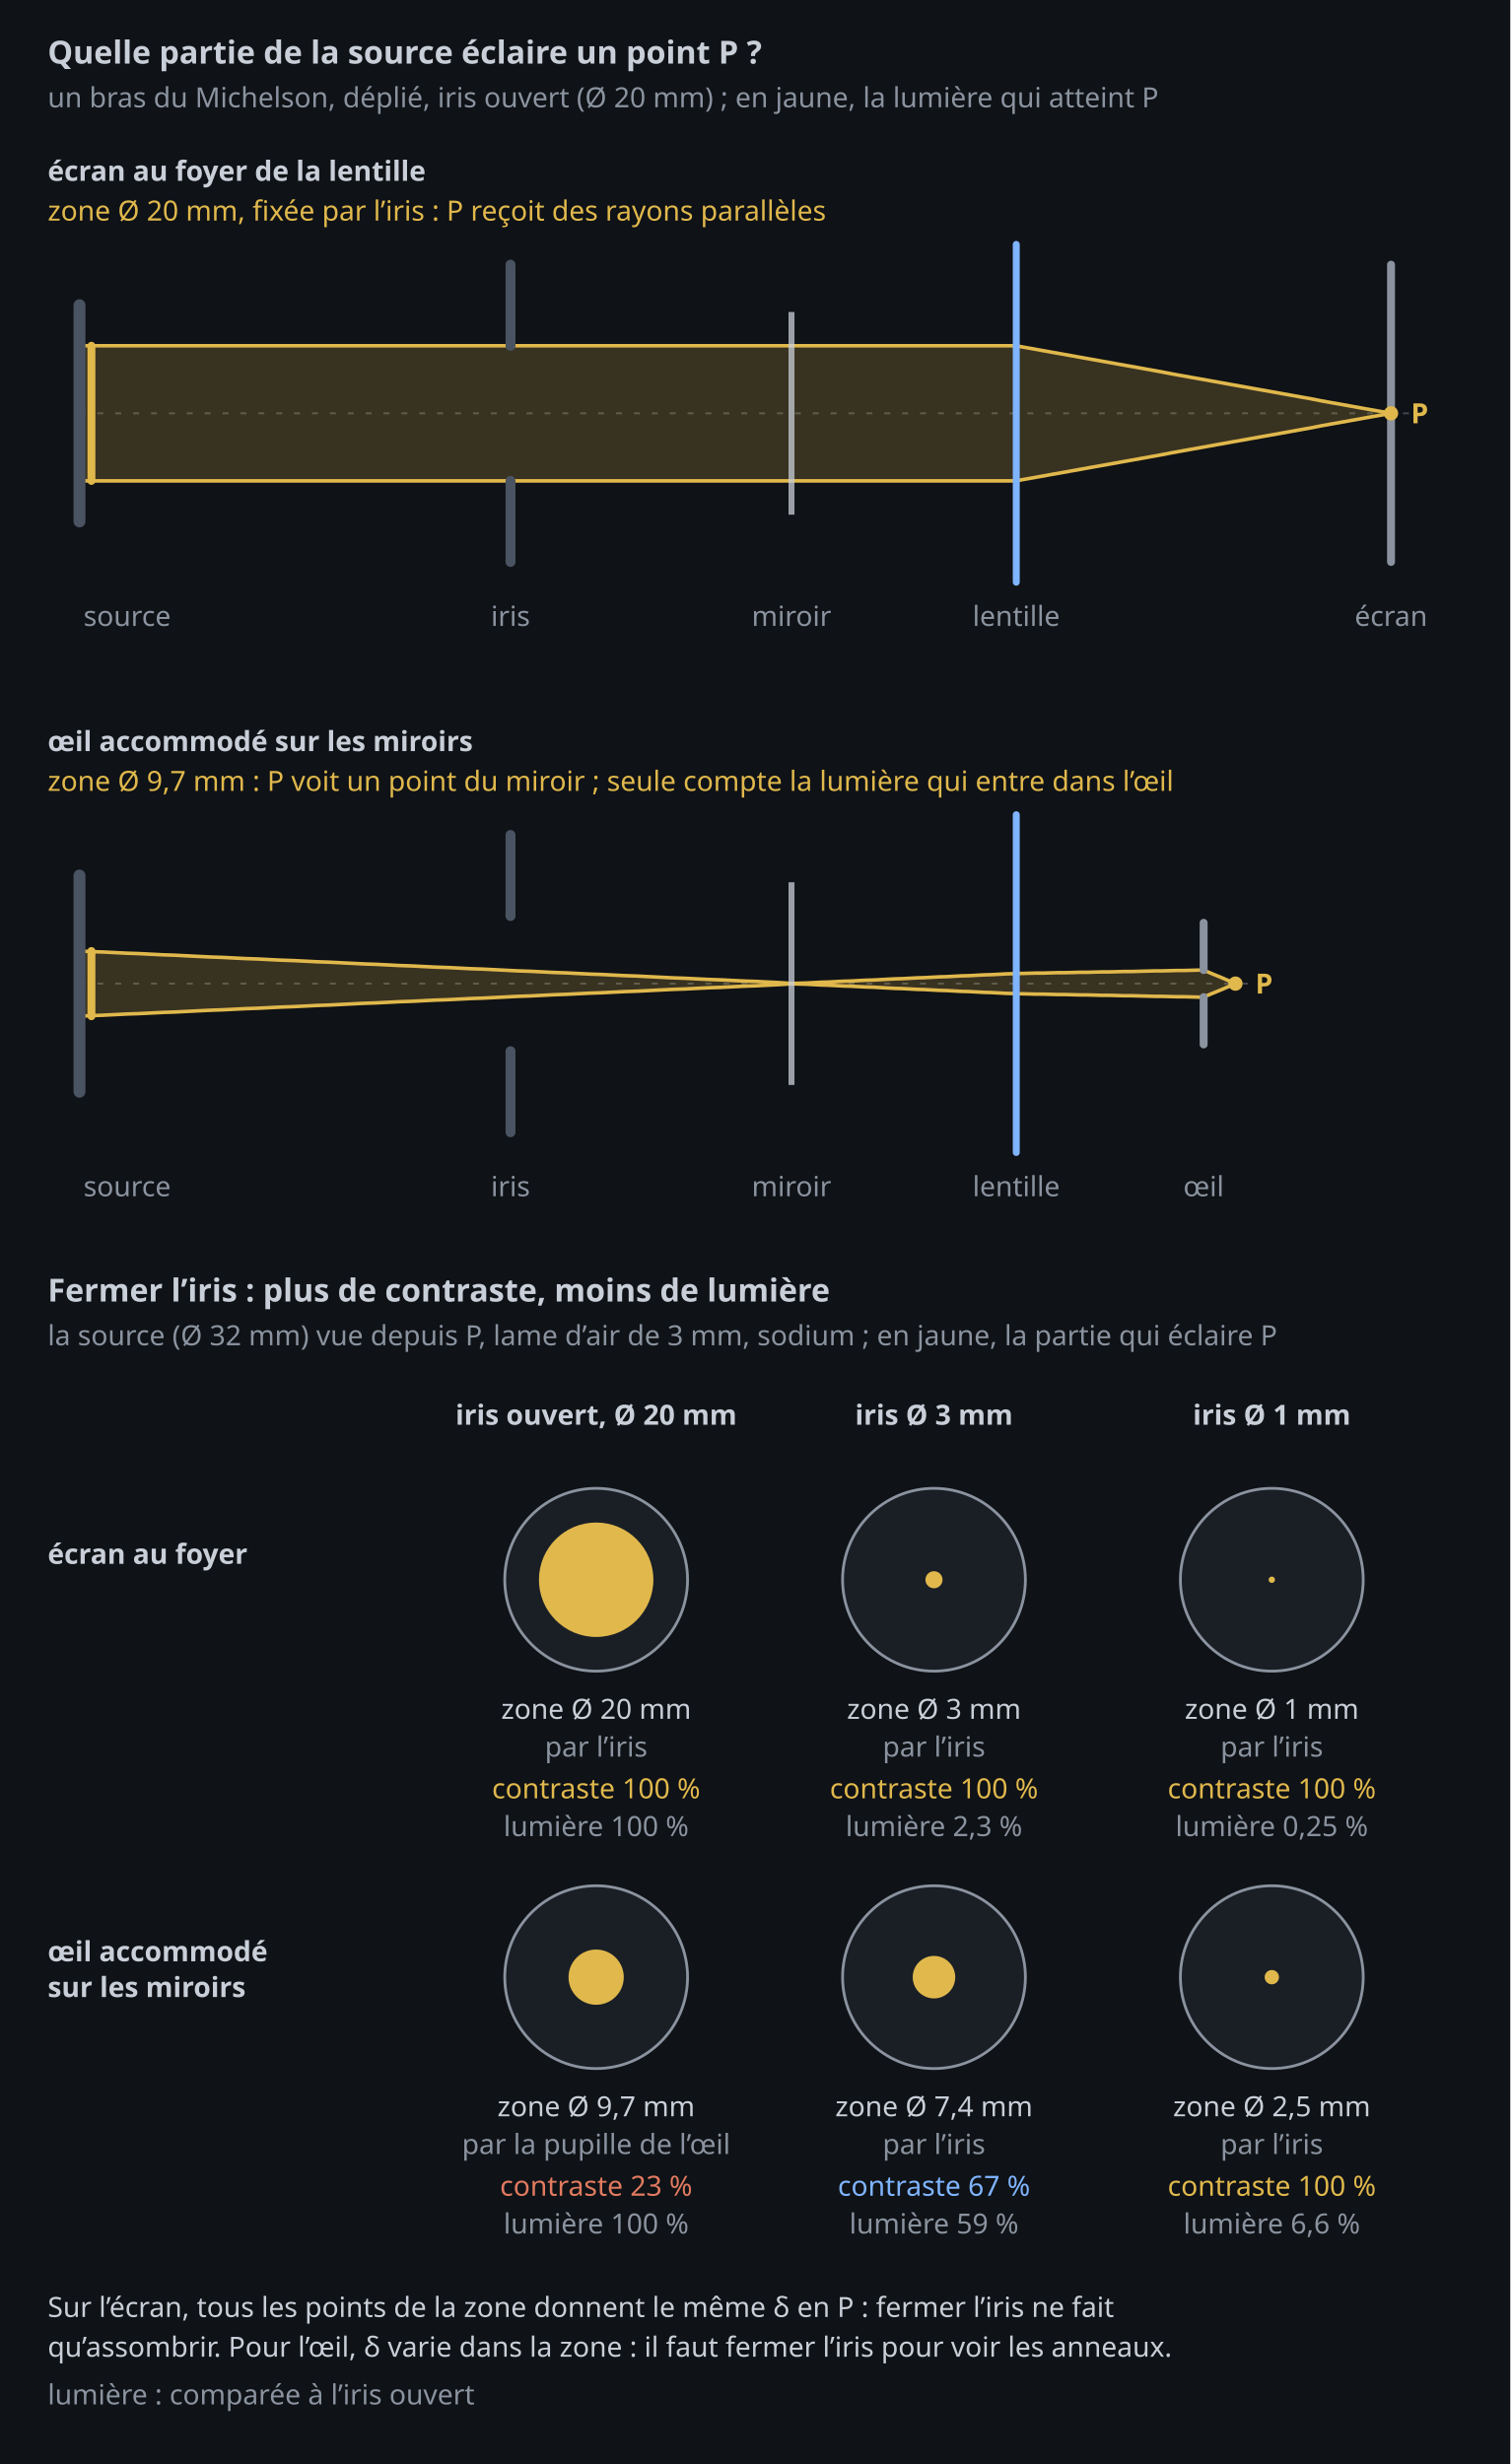
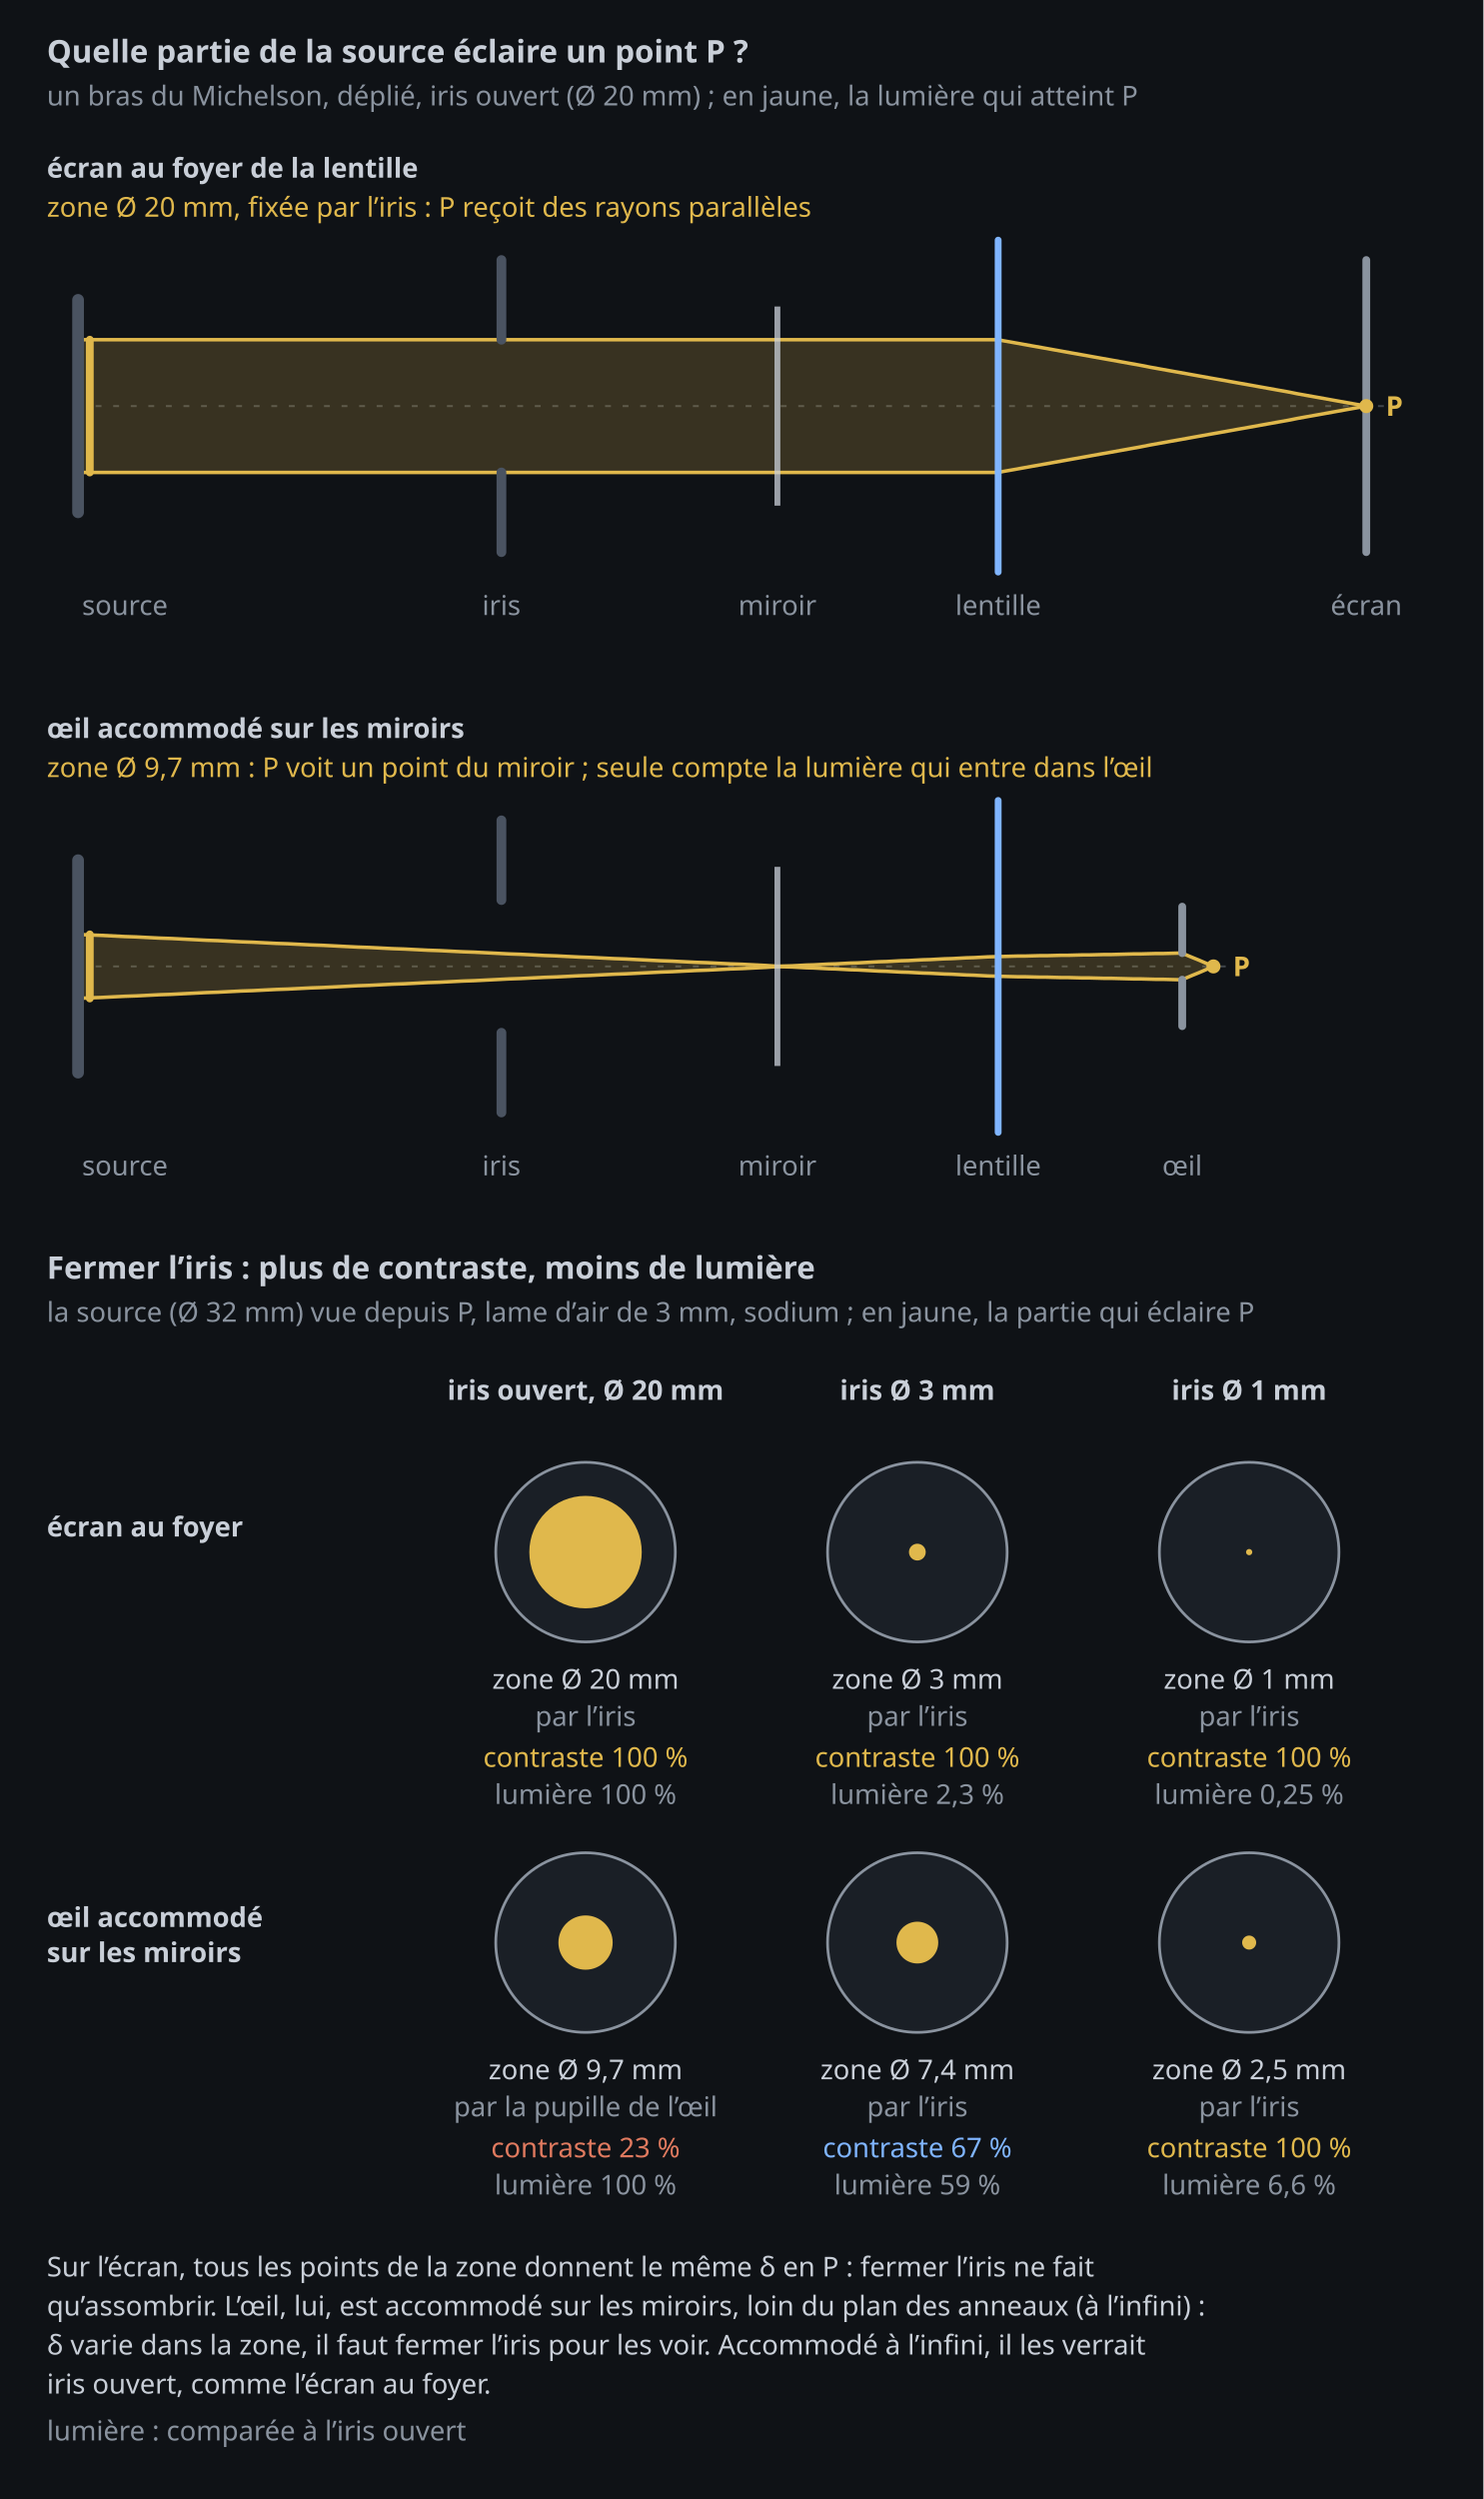
- <svg xmlns="http://www.w3.org/2000/svg" viewBox="0 0 760 1240" width="760" height="1240" role="img" aria-labelledby="t dd" font-family="system-ui, sans-serif" font-size="14">
-   <rect width="760" height="1240" fill="#0f1216" />
+ <svg xmlns="http://www.w3.org/2000/svg" viewBox="0 0 760 1280" width="760" height="1280" role="img" aria-labelledby="t dd" font-family="system-ui, sans-serif" font-size="14">
+   <rect width="760" height="1280" fill="#0f1216" />
  <text x="24" y="32" fill="#c9cfd8" font-size="16" font-weight="600">Quelle partie de la source éclaire un point P ?</text>
  <text x="24" y="54" fill="#8a939f">un bras du Michelson, déplié, iris ouvert (Ø 20 mm) ; en jaune, la lumière qui atteint P</text>
  <line x1="40.0" y1="208" x2="714" y2="208" stroke="#8a939f" stroke-opacity=".4" stroke-dasharray="3 6" />
  <polygon points="40.0,174.0 46.0,174.0 51.9,174.0 57.9,174.0 63.9,174.0 69.9,174.0 75.8,174.0 81.8,174.0 87.8,174.0 93.7,174.0 99.7,174.0 105.7,174.0 111.7,174.0 117.6,174.0 123.6,174.0 129.6,174.0 135.5,174.0 141.5,174.0 147.5,174.0 153.5,174.0 159.4,174.0 165.4,174.0 171.4,174.0 177.3,174.0 183.3,174.0 189.3,174.0 195.3,174.0 201.2,174.0 207.2,174.0 213.2,174.0 219.1,174.0 225.1,174.0 231.1,174.0 237.1,174.0 243.0,174.0 249.0,174.0 255.0,174.0 256.9,174.0 260.9,174.0 266.9,174.0 272.9,174.0 278.9,174.0 284.8,174.0 290.8,174.0 296.8,174.0 302.7,174.0 308.7,174.0 314.7,174.0 320.7,174.0 326.6,174.0 332.6,174.0 338.6,174.0 344.5,174.0 350.5,174.0 356.5,174.0 362.5,174.0 368.4,174.0 374.4,174.0 380.4,174.0 386.3,174.0 392.3,174.0 398.3,174.0 403.3,174.0 408.3,174.0 413.4,174.0 418.4,174.0 423.4,174.0 428.5,174.0 433.5,174.0 438.5,174.0 443.5,174.0 448.6,174.0 453.6,174.0 458.6,174.0 463.7,174.0 468.7,174.0 473.7,174.0 478.7,174.0 483.8,174.0 488.8,174.0 493.8,174.0 498.9,174.0 503.9,174.0 508.9,174.0 511.4,174.0 513.9,174.5 519.0,175.4 524.0,176.3 529.0,177.2 534.1,178.1 539.1,179.0 544.1,179.9 549.1,180.8 554.2,181.7 559.2,182.6 564.2,183.5 569.3,184.4 574.3,185.3 579.3,186.2 584.3,187.1 589.4,188.1 594.4,189.0 599.4,189.9 604.5,190.8 609.5,191.7 614.5,192.6 619.5,193.5 624.6,194.4 629.6,195.3 634.6,196.2 639.7,197.1 644.7,198.0 649.7,198.9 654.7,199.8 659.8,200.7 664.8,201.7 669.8,202.6 674.9,203.5 679.9,204.4 684.9,205.3 689.9,206.2 695.0,207.1 700.0,208.0 700.0,208.0 695.0,208.9 689.9,209.8 684.9,210.7 679.9,211.6 674.9,212.5 669.8,213.4 664.8,214.3 659.8,215.3 654.7,216.2 649.7,217.1 644.7,218.0 639.7,218.9 634.6,219.8 629.6,220.7 624.6,221.6 619.5,222.5 614.5,223.4 609.5,224.3 604.5,225.2 599.4,226.1 594.4,227.0 589.4,227.9 584.3,228.9 579.3,229.8 574.3,230.7 569.3,231.6 564.2,232.5 559.2,233.4 554.2,234.3 549.1,235.2 544.1,236.1 539.1,237.0 534.1,237.9 529.0,238.8 524.0,239.7 519.0,240.6 513.9,241.5 511.4,242.0 508.9,242.0 503.9,242.0 498.9,242.0 493.8,242.0 488.8,242.0 483.8,242.0 478.7,242.0 473.7,242.0 468.7,242.0 463.7,242.0 458.6,242.0 453.6,242.0 448.6,242.0 443.5,242.0 438.5,242.0 433.5,242.0 428.5,242.0 423.4,242.0 418.4,242.0 413.4,242.0 408.3,242.0 403.3,242.0 398.3,242.0 392.3,242.0 386.3,242.0 380.4,242.0 374.4,242.0 368.4,242.0 362.5,242.0 356.5,242.0 350.5,242.0 344.5,242.0 338.6,242.0 332.6,242.0 326.6,242.0 320.7,242.0 314.7,242.0 308.7,242.0 302.7,242.0 296.8,242.0 290.8,242.0 284.8,242.0 278.9,242.0 272.9,242.0 266.9,242.0 260.9,242.0 256.9,242.0 255.0,242.0 249.0,242.0 243.0,242.0 237.1,242.0 231.1,242.0 225.1,242.0 219.1,242.0 213.2,242.0 207.2,242.0 201.2,242.0 195.3,242.0 189.3,242.0 183.3,242.0 177.3,242.0 171.4,242.0 165.4,242.0 159.4,242.0 153.5,242.0 147.5,242.0 141.5,242.0 135.5,242.0 129.6,242.0 123.6,242.0 117.6,242.0 111.7,242.0 105.7,242.0 99.7,242.0 93.7,242.0 87.8,242.0 81.8,242.0 75.8,242.0 69.9,242.0 63.9,242.0 57.9,242.0 51.9,242.0 46.0,242.0 40.0,242.0" fill="#e0b84c" fill-opacity=".2" />
  <polyline points="40.0,174.0 46.0,174.0 51.9,174.0 57.9,174.0 63.9,174.0 69.9,174.0 75.8,174.0 81.8,174.0 87.8,174.0 93.7,174.0 99.7,174.0 105.7,174.0 111.7,174.0 117.6,174.0 123.6,174.0 129.6,174.0 135.5,174.0 141.5,174.0 147.5,174.0 153.5,174.0 159.4,174.0 165.4,174.0 171.4,174.0 177.3,174.0 183.3,174.0 189.3,174.0 195.3,174.0 201.2,174.0 207.2,174.0 213.2,174.0 219.1,174.0 225.1,174.0 231.1,174.0 237.1,174.0 243.0,174.0 249.0,174.0 255.0,174.0 256.9,174.0 260.9,174.0 266.9,174.0 272.9,174.0 278.9,174.0 284.8,174.0 290.8,174.0 296.8,174.0 302.7,174.0 308.7,174.0 314.7,174.0 320.7,174.0 326.6,174.0 332.6,174.0 338.6,174.0 344.5,174.0 350.5,174.0 356.5,174.0 362.5,174.0 368.4,174.0 374.4,174.0 380.4,174.0 386.3,174.0 392.3,174.0 398.3,174.0 403.3,174.0 408.3,174.0 413.4,174.0 418.4,174.0 423.4,174.0 428.5,174.0 433.5,174.0 438.5,174.0 443.5,174.0 448.6,174.0 453.6,174.0 458.6,174.0 463.7,174.0 468.7,174.0 473.7,174.0 478.7,174.0 483.8,174.0 488.8,174.0 493.8,174.0 498.9,174.0 503.9,174.0 508.9,174.0 511.4,174.0 513.9,174.5 519.0,175.4 524.0,176.3 529.0,177.2 534.1,178.1 539.1,179.0 544.1,179.9 549.1,180.8 554.2,181.7 559.2,182.6 564.2,183.5 569.3,184.4 574.3,185.3 579.3,186.2 584.3,187.1 589.4,188.1 594.4,189.0 599.4,189.9 604.5,190.8 609.5,191.7 614.5,192.6 619.5,193.5 624.6,194.4 629.6,195.3 634.6,196.2 639.7,197.1 644.7,198.0 649.7,198.9 654.7,199.8 659.8,200.7 664.8,201.7 669.8,202.6 674.9,203.5 679.9,204.4 684.9,205.3 689.9,206.2 695.0,207.1 700.0,208.0" fill="none" stroke="#e0b84c" stroke-width="1.8" />
  <polyline points="40.0,242.0 46.0,242.0 51.9,242.0 57.9,242.0 63.9,242.0 69.9,242.0 75.8,242.0 81.8,242.0 87.8,242.0 93.7,242.0 99.7,242.0 105.7,242.0 111.7,242.0 117.6,242.0 123.6,242.0 129.6,242.0 135.5,242.0 141.5,242.0 147.5,242.0 153.5,242.0 159.4,242.0 165.4,242.0 171.4,242.0 177.3,242.0 183.3,242.0 189.3,242.0 195.3,242.0 201.2,242.0 207.2,242.0 213.2,242.0 219.1,242.0 225.1,242.0 231.1,242.0 237.1,242.0 243.0,242.0 249.0,242.0 255.0,242.0 256.9,242.0 260.9,242.0 266.9,242.0 272.9,242.0 278.9,242.0 284.8,242.0 290.8,242.0 296.8,242.0 302.7,242.0 308.7,242.0 314.7,242.0 320.7,242.0 326.6,242.0 332.6,242.0 338.6,242.0 344.5,242.0 350.5,242.0 356.5,242.0 362.5,242.0 368.4,242.0 374.4,242.0 380.4,242.0 386.3,242.0 392.3,242.0 398.3,242.0 403.3,242.0 408.3,242.0 413.4,242.0 418.4,242.0 423.4,242.0 428.5,242.0 433.5,242.0 438.5,242.0 443.5,242.0 448.6,242.0 453.6,242.0 458.6,242.0 463.7,242.0 468.7,242.0 473.7,242.0 478.7,242.0 483.8,242.0 488.8,242.0 493.8,242.0 498.9,242.0 503.9,242.0 508.9,242.0 511.4,242.0 513.9,241.5 519.0,240.6 524.0,239.7 529.0,238.8 534.1,237.9 539.1,237.0 544.1,236.1 549.1,235.2 554.2,234.3 559.2,233.4 564.2,232.5 569.3,231.6 574.3,230.7 579.3,229.8 584.3,228.9 589.4,227.9 594.4,227.0 599.4,226.1 604.5,225.2 609.5,224.3 614.5,223.4 619.5,222.5 624.6,221.6 629.6,220.7 634.6,219.8 639.7,218.9 644.7,218.0 649.7,217.1 654.7,216.2 659.8,215.3 664.8,214.3 669.8,213.4 674.9,212.5 679.9,211.6 684.9,210.7 689.9,209.8 695.0,208.9 700.0,208.0" fill="none" stroke="#e0b84c" stroke-width="1.8" />
  <line x1="40.0" y1="153.6" x2="40.0" y2="262.4" stroke="#4a5361" stroke-width="6" stroke-linecap="round" />
  <line x1="256.9" y1="174.0" x2="256.9" y2="133.2" stroke="#4a5361" stroke-width="5" stroke-linecap="round" />
  <line x1="256.9" y1="242.0" x2="256.9" y2="282.8" stroke="#4a5361" stroke-width="5" stroke-linecap="round" />
  <line x1="398.3" y1="157.0" x2="398.3" y2="259.0" stroke="#c9cfd8" stroke-opacity=".75" stroke-width="3" />
  <line x1="511.4" y1="123.0" x2="511.4" y2="293.0" stroke="#7fb4ff" stroke-width="3.5" stroke-linecap="round" />
  <line x1="700.0" y1="133.2" x2="700.0" y2="282.8" stroke="#8a939f" stroke-width="4" stroke-linecap="round" />
  <line x1="46.0" y1="174.0" x2="46.0" y2="242.0" stroke="#e0b84c" stroke-width="4" stroke-linecap="round" />
  <circle cx="700.0" cy="208" r="3.6" fill="#e0b84c" />
  <text x="710.0" y="213" fill="#e0b84c" font-weight="600">P</text>
  <text x="64.0" y="315" fill="#8a939f" text-anchor="middle">source</text>
  <text x="256.9" y="315" fill="#8a939f" text-anchor="middle">iris</text>
  <text x="398.3" y="315" fill="#8a939f" text-anchor="middle">miroir</text>
  <text x="511.4" y="315" fill="#8a939f" text-anchor="middle">lentille</text>
  <text x="700.0" y="315" fill="#8a939f" text-anchor="middle">écran</text>
  <line x1="40.0" y1="495" x2="636" y2="495" stroke="#8a939f" stroke-opacity=".4" stroke-dasharray="3 6" />
  <polygon points="40.0,478.6 46.0,478.9 51.9,479.1 57.9,479.4 63.9,479.7 69.9,479.9 75.8,480.2 81.8,480.5 87.8,480.7 93.7,481.0 99.7,481.3 105.7,481.6 111.7,481.8 117.6,482.1 123.6,482.4 129.6,482.6 135.5,482.9 141.5,483.2 147.5,483.4 153.5,483.7 159.4,484.0 165.4,484.2 171.4,484.5 177.3,484.8 183.3,485.1 189.3,485.3 195.3,485.6 201.2,485.9 207.2,486.1 213.2,486.4 219.1,486.7 225.1,486.9 231.1,487.2 237.1,487.5 243.0,487.7 249.0,488.0 255.0,488.3 256.9,488.4 260.9,488.6 266.9,488.8 272.9,489.1 278.9,489.4 284.8,489.6 290.8,489.9 296.8,490.2 302.7,490.4 308.7,490.7 314.7,491.0 320.7,491.2 326.6,491.5 332.6,491.8 338.6,492.1 344.5,492.3 350.5,492.6 356.5,492.9 362.5,493.1 368.4,493.4 374.4,493.7 380.4,493.9 386.3,494.2 392.3,494.5 398.3,494.9 402.0,494.8 405.7,494.7 409.5,494.5 413.2,494.3 416.9,494.2 420.6,494.0 424.4,493.8 428.1,493.7 431.8,493.5 435.5,493.3 439.3,493.2 443.0,493.0 446.7,492.8 450.4,492.6 454.1,492.5 457.9,492.3 461.6,492.1 465.3,492.0 469.0,491.8 472.8,491.6 476.5,491.5 480.2,491.3 483.9,491.1 487.7,491.0 491.4,490.8 495.1,490.6 498.8,490.5 502.6,490.3 506.3,490.1 510.0,490.0 511.4,489.9 513.7,489.9 517.5,489.8 521.2,489.7 524.9,489.7 528.6,489.6 532.4,489.5 536.1,489.5 539.8,489.4 543.5,489.3 547.3,489.3 551.0,489.2 554.7,489.1 558.4,489.1 562.2,489.0 565.9,488.9 569.6,488.9 573.3,488.8 577.1,488.7 580.8,488.6 584.5,488.6 588.2,488.5 591.9,488.4 595.7,488.4 599.4,488.3 603.1,488.2 605.7,488.2 606.8,488.7 610.6,490.3 614.3,491.8 618.0,493.4 621.7,495.0 621.7,495.0 618.0,496.6 614.3,498.2 610.6,499.7 606.8,501.3 605.7,501.8 603.1,501.8 599.4,501.7 595.7,501.6 591.9,501.6 588.2,501.5 584.5,501.4 580.8,501.4 577.1,501.3 573.3,501.2 569.6,501.1 565.9,501.1 562.2,501.0 558.4,500.9 554.7,500.9 551.0,500.8 547.3,500.7 543.5,500.7 539.8,500.6 536.1,500.5 532.4,500.5 528.6,500.4 524.9,500.3 521.2,500.3 517.5,500.2 513.7,500.1 511.4,500.1 510.0,500.0 506.3,499.9 502.6,499.7 498.8,499.5 495.1,499.4 491.4,499.2 487.7,499.0 483.9,498.9 480.2,498.7 476.5,498.5 472.8,498.4 469.0,498.2 465.3,498.0 461.6,497.9 457.9,497.7 454.1,497.5 450.4,497.4 446.7,497.2 443.0,497.0 439.3,496.8 435.5,496.7 431.8,496.5 428.1,496.3 424.4,496.2 420.6,496.0 416.9,495.8 413.2,495.7 409.5,495.5 405.7,495.3 402.0,495.2 398.3,495.1 392.3,495.5 386.3,495.8 380.4,496.1 374.4,496.3 368.4,496.6 362.5,496.9 356.5,497.1 350.5,497.4 344.5,497.7 338.6,497.9 332.6,498.2 326.6,498.5 320.7,498.8 314.7,499.0 308.7,499.3 302.7,499.6 296.8,499.8 290.8,500.1 284.8,500.4 278.9,500.6 272.9,500.9 266.9,501.2 260.9,501.4 256.9,501.6 255.0,501.7 249.0,502.0 243.0,502.3 237.1,502.5 231.1,502.8 225.1,503.1 219.1,503.3 213.2,503.6 207.2,503.9 201.2,504.1 195.3,504.4 189.3,504.7 183.3,504.9 177.3,505.2 171.4,505.5 165.4,505.8 159.4,506.0 153.5,506.3 147.5,506.6 141.5,506.8 135.5,507.1 129.6,507.4 123.6,507.6 117.6,507.9 111.7,508.2 105.7,508.4 99.7,508.7 93.7,509.0 87.8,509.3 81.8,509.5 75.8,509.8 69.9,510.1 63.9,510.3 57.9,510.6 51.9,510.9 46.0,511.1 40.0,511.4" fill="#e0b84c" fill-opacity=".2" />
  <polyline points="40.0,478.6 46.0,478.9 51.9,479.1 57.9,479.4 63.9,479.7 69.9,479.9 75.8,480.2 81.8,480.5 87.8,480.7 93.7,481.0 99.7,481.3 105.7,481.6 111.7,481.8 117.6,482.1 123.6,482.4 129.6,482.6 135.5,482.9 141.5,483.2 147.5,483.4 153.5,483.7 159.4,484.0 165.4,484.2 171.4,484.5 177.3,484.8 183.3,485.1 189.3,485.3 195.3,485.6 201.2,485.9 207.2,486.1 213.2,486.4 219.1,486.7 225.1,486.9 231.1,487.2 237.1,487.5 243.0,487.7 249.0,488.0 255.0,488.3 256.9,488.4 260.9,488.6 266.9,488.8 272.9,489.1 278.9,489.4 284.8,489.6 290.8,489.9 296.8,490.2 302.7,490.4 308.7,490.7 314.7,491.0 320.7,491.2 326.6,491.5 332.6,491.8 338.6,492.1 344.5,492.3 350.5,492.6 356.5,492.9 362.5,493.1 368.4,493.4 374.4,493.7 380.4,493.9 386.3,494.2 392.3,494.5 398.3,494.9 402.0,494.8 405.7,494.7 409.5,494.5 413.2,494.3 416.9,494.2 420.6,494.0 424.4,493.8 428.1,493.7 431.8,493.5 435.5,493.3 439.3,493.2 443.0,493.0 446.7,492.8 450.4,492.6 454.1,492.5 457.9,492.3 461.6,492.1 465.3,492.0 469.0,491.8 472.8,491.6 476.5,491.5 480.2,491.3 483.9,491.1 487.7,491.0 491.4,490.8 495.1,490.6 498.8,490.5 502.6,490.3 506.3,490.1 510.0,490.0 511.4,489.9 513.7,489.9 517.5,489.8 521.2,489.7 524.9,489.7 528.6,489.6 532.4,489.5 536.1,489.5 539.8,489.4 543.5,489.3 547.3,489.3 551.0,489.2 554.7,489.1 558.4,489.1 562.2,489.0 565.9,488.9 569.6,488.9 573.3,488.8 577.1,488.7 580.8,488.6 584.5,488.6 588.2,488.5 591.9,488.4 595.7,488.4 599.4,488.3 603.1,488.2 605.7,488.2 606.8,488.7 610.6,490.3 614.3,491.8 618.0,493.4 621.7,495.0" fill="none" stroke="#e0b84c" stroke-width="1.8" />
  <polyline points="40.0,511.4 46.0,511.1 51.9,510.9 57.9,510.6 63.9,510.3 69.9,510.1 75.8,509.8 81.8,509.5 87.8,509.3 93.7,509.0 99.7,508.7 105.7,508.4 111.7,508.2 117.6,507.9 123.6,507.6 129.6,507.4 135.5,507.1 141.5,506.8 147.5,506.6 153.5,506.3 159.4,506.0 165.4,505.8 171.4,505.5 177.3,505.2 183.3,504.9 189.3,504.7 195.3,504.4 201.2,504.1 207.2,503.9 213.2,503.6 219.1,503.3 225.1,503.1 231.1,502.8 237.1,502.5 243.0,502.3 249.0,502.0 255.0,501.7 256.9,501.6 260.9,501.4 266.9,501.2 272.9,500.9 278.9,500.6 284.8,500.4 290.8,500.1 296.8,499.8 302.7,499.6 308.7,499.3 314.7,499.0 320.7,498.8 326.6,498.5 332.6,498.2 338.6,497.9 344.5,497.7 350.5,497.4 356.5,497.1 362.5,496.9 368.4,496.6 374.4,496.3 380.4,496.1 386.3,495.8 392.3,495.5 398.3,495.1 402.0,495.2 405.7,495.3 409.5,495.5 413.2,495.7 416.9,495.8 420.6,496.0 424.4,496.2 428.1,496.3 431.8,496.5 435.5,496.7 439.3,496.8 443.0,497.0 446.7,497.2 450.4,497.4 454.1,497.5 457.9,497.7 461.6,497.9 465.3,498.0 469.0,498.2 472.8,498.4 476.5,498.5 480.2,498.7 483.9,498.9 487.7,499.0 491.4,499.2 495.1,499.4 498.8,499.5 502.6,499.7 506.3,499.9 510.0,500.0 511.4,500.1 513.7,500.1 517.5,500.2 521.2,500.3 524.9,500.3 528.6,500.4 532.4,500.5 536.1,500.5 539.8,500.6 543.5,500.7 547.3,500.7 551.0,500.8 554.7,500.9 558.4,500.9 562.2,501.0 565.9,501.1 569.6,501.1 573.3,501.2 577.1,501.3 580.8,501.4 584.5,501.4 588.2,501.5 591.9,501.6 595.7,501.6 599.4,501.7 603.1,501.8 605.7,501.8 606.8,501.3 610.6,499.7 614.3,498.2 618.0,496.6 621.7,495.0" fill="none" stroke="#e0b84c" stroke-width="1.8" />
  <line x1="40.0" y1="440.6" x2="40.0" y2="549.4" stroke="#4a5361" stroke-width="6" stroke-linecap="round" />
  <line x1="256.9" y1="461.0" x2="256.9" y2="420.2" stroke="#4a5361" stroke-width="5" stroke-linecap="round" />
  <line x1="256.9" y1="529.0" x2="256.9" y2="569.8" stroke="#4a5361" stroke-width="5" stroke-linecap="round" />
  <line x1="398.3" y1="444.0" x2="398.3" y2="546.0" stroke="#c9cfd8" stroke-opacity=".75" stroke-width="3" />
  <line x1="511.4" y1="410.0" x2="511.4" y2="580.0" stroke="#7fb4ff" stroke-width="3.5" stroke-linecap="round" />
  <line x1="605.7" y1="488.2" x2="605.7" y2="464.4" stroke="#8a939f" stroke-width="4" stroke-linecap="round" />
  <line x1="605.7" y1="501.8" x2="605.7" y2="525.6" stroke="#8a939f" stroke-width="4" stroke-linecap="round" />
  <line x1="46.0" y1="478.6" x2="46.0" y2="511.4" stroke="#e0b84c" stroke-width="4" stroke-linecap="round" />
  <circle cx="621.7" cy="495" r="3.6" fill="#e0b84c" />
  <text x="631.7" y="500" fill="#e0b84c" font-weight="600">P</text>
  <text x="64.0" y="602" fill="#8a939f" text-anchor="middle">source</text>
  <text x="256.9" y="602" fill="#8a939f" text-anchor="middle">iris</text>
  <text x="398.3" y="602" fill="#8a939f" text-anchor="middle">miroir</text>
  <text x="511.4" y="602" fill="#8a939f" text-anchor="middle">lentille</text>
  <text x="605.7" y="602" fill="#8a939f" text-anchor="middle">œil</text>
  <text x="24" y="91" fill="#c9cfd8" font-weight="600">écran au foyer de la lentille</text>
  <text x="24" y="111" fill="#e0b84c">zone Ø 20 mm, fixée par l’iris : P reçoit des rayons parallèles</text>
  <text x="24" y="378" fill="#c9cfd8" font-weight="600">œil accommodé sur les miroirs</text>
  <text x="24" y="398" fill="#e0b84c">zone Ø 9,7 mm : P voit un point du miroir ; seule compte la lumière qui entre dans l’œil</text>
  <text x="24" y="655" fill="#c9cfd8" font-size="16" font-weight="600">Fermer l’iris : plus de contraste, moins de lumière</text>
  <text x="24" y="677" fill="#8a939f">la source (Ø 32 mm) vue depuis P, lame d’air de 3 mm, sodium ; en jaune, la partie qui éclaire P</text>
  <text x="300" y="717" fill="#c9cfd8" text-anchor="middle" font-weight="600">iris ouvert, Ø 20 mm</text>
  <text x="470" y="717" fill="#c9cfd8" text-anchor="middle" font-weight="600">iris Ø 3 mm</text>
  <text x="640" y="717" fill="#c9cfd8" text-anchor="middle" font-weight="600">iris Ø 1 mm</text>
  <text x="24" y="787" fill="#c9cfd8" font-weight="600">écran au foyer</text>
  <circle cx="300" cy="795" r="46" fill="#1a1f26" stroke="#8a939f" stroke-width="1.4" />
  <circle cx="300" cy="795" r="28.8" fill="#e0b84c" />
  <text x="300" y="865" fill="#c9cfd8" text-anchor="middle">zone Ø 20 mm</text>
  <text x="300" y="884" fill="#8a939f" text-anchor="middle">par l’iris</text>
  <text x="300" y="905" fill="#e0b84c" text-anchor="middle">contraste 100 %</text>
  <text x="300" y="924" fill="#8a939f" text-anchor="middle">lumière 100 %</text>
  <circle cx="470" cy="795" r="46" fill="#1a1f26" stroke="#8a939f" stroke-width="1.4" />
  <circle cx="470" cy="795" r="4.3" fill="#e0b84c" />
  <text x="470" y="865" fill="#c9cfd8" text-anchor="middle">zone Ø 3 mm</text>
  <text x="470" y="884" fill="#8a939f" text-anchor="middle">par l’iris</text>
  <text x="470" y="905" fill="#e0b84c" text-anchor="middle">contraste 100 %</text>
  <text x="470" y="924" fill="#8a939f" text-anchor="middle">lumière 2,3 %</text>
  <circle cx="640" cy="795" r="46" fill="#1a1f26" stroke="#8a939f" stroke-width="1.4" />
  <circle cx="640" cy="795" r="1.6" fill="#e0b84c" />
  <text x="640" y="865" fill="#c9cfd8" text-anchor="middle">zone Ø 1 mm</text>
  <text x="640" y="884" fill="#8a939f" text-anchor="middle">par l’iris</text>
  <text x="640" y="905" fill="#e0b84c" text-anchor="middle">contraste 100 %</text>
  <text x="640" y="924" fill="#8a939f" text-anchor="middle">lumière 0,25 %</text>
  <text x="24" y="987" fill="#c9cfd8" font-weight="600">œil accommodé</text>
  <text x="24" y="1005" fill="#c9cfd8" font-weight="600">sur les miroirs</text>
  <circle cx="300" cy="995" r="46" fill="#1a1f26" stroke="#8a939f" stroke-width="1.4" />
  <circle cx="300" cy="995" r="13.9" fill="#e0b84c" />
  <text x="300" y="1065" fill="#c9cfd8" text-anchor="middle">zone Ø 9,7 mm</text>
  <text x="300" y="1084" fill="#8a939f" text-anchor="middle">par la pupille de l’œil</text>
  <text x="300" y="1105" fill="#e07a5f" text-anchor="middle">contraste 23 %</text>
  <text x="300" y="1124" fill="#8a939f" text-anchor="middle">lumière 100 %</text>
  <circle cx="470" cy="995" r="46" fill="#1a1f26" stroke="#8a939f" stroke-width="1.4" />
  <circle cx="470" cy="995" r="10.7" fill="#e0b84c" />
  <text x="470" y="1065" fill="#c9cfd8" text-anchor="middle">zone Ø 7,4 mm</text>
  <text x="470" y="1084" fill="#8a939f" text-anchor="middle">par l’iris</text>
  <text x="470" y="1105" fill="#7fb4ff" text-anchor="middle">contraste 67 %</text>
  <text x="470" y="1124" fill="#8a939f" text-anchor="middle">lumière 59 %</text>
  <circle cx="640" cy="995" r="46" fill="#1a1f26" stroke="#8a939f" stroke-width="1.4" />
  <circle cx="640" cy="995" r="3.6" fill="#e0b84c" />
  <text x="640" y="1065" fill="#c9cfd8" text-anchor="middle">zone Ø 2,5 mm</text>
  <text x="640" y="1084" fill="#8a939f" text-anchor="middle">par l’iris</text>
  <text x="640" y="1105" fill="#e0b84c" text-anchor="middle">contraste 100 %</text>
  <text x="640" y="1124" fill="#8a939f" text-anchor="middle">lumière 6,6 %</text>
-   <text x="24" y="1210" fill="#8a939f">lumière : comparée à l’iris ouvert</text>
+   <text x="24" y="1250" fill="#8a939f">lumière : comparée à l’iris ouvert</text>
  <text x="24" y="1166" fill="#c9cfd8">Sur l’écran, tous les points de la zone donnent le même δ en P : fermer l’iris ne fait</text>
-   <text x="24" y="1186" fill="#c9cfd8">qu’assombrir. Pour l’œil, δ varie dans la zone : il faut fermer l’iris pour voir les anneaux.</text>
+   <text x="24" y="1186" fill="#c9cfd8">qu’assombrir. L’œil, lui, est accommodé sur les miroirs, loin du plan des anneaux (à l’infini) :</text>
+   <text x="24" y="1206" fill="#c9cfd8">δ varie dans la zone, il faut fermer l’iris pour les voir. Accommodé à l’infini, il les verrait</text>
+   <text x="24" y="1226" fill="#c9cfd8">iris ouvert, comme l’écran au foyer.</text>
</svg>
